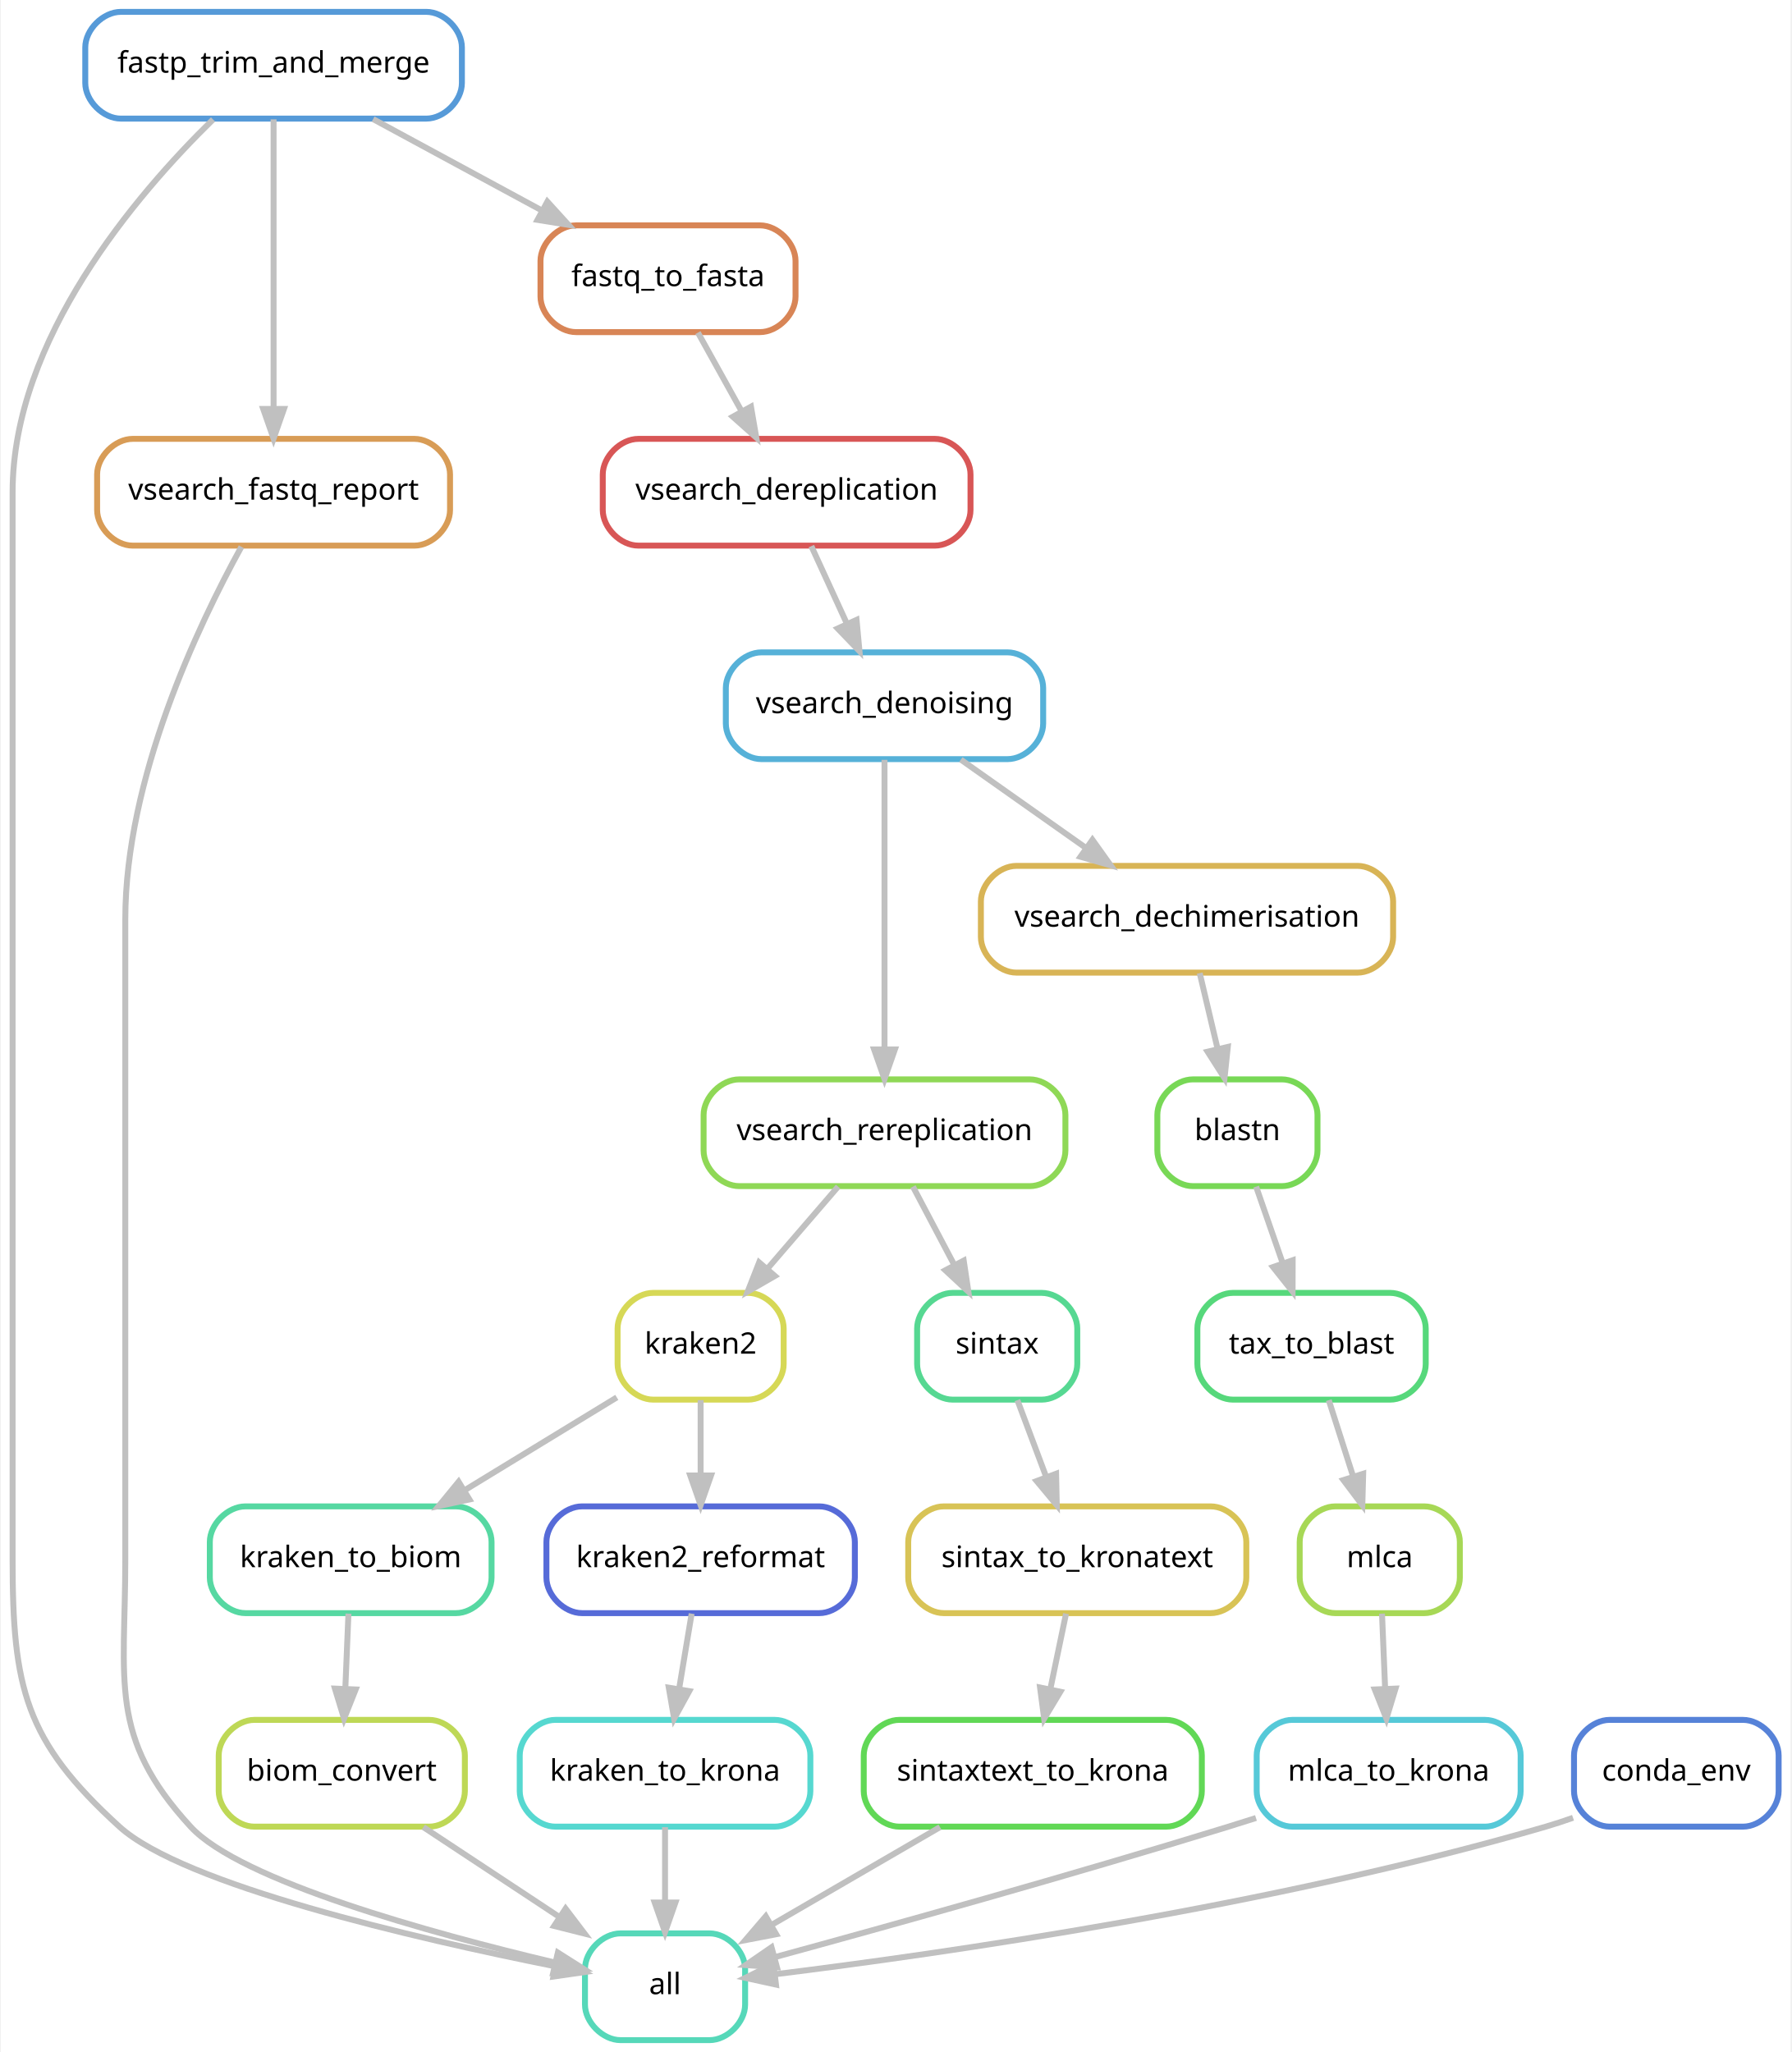
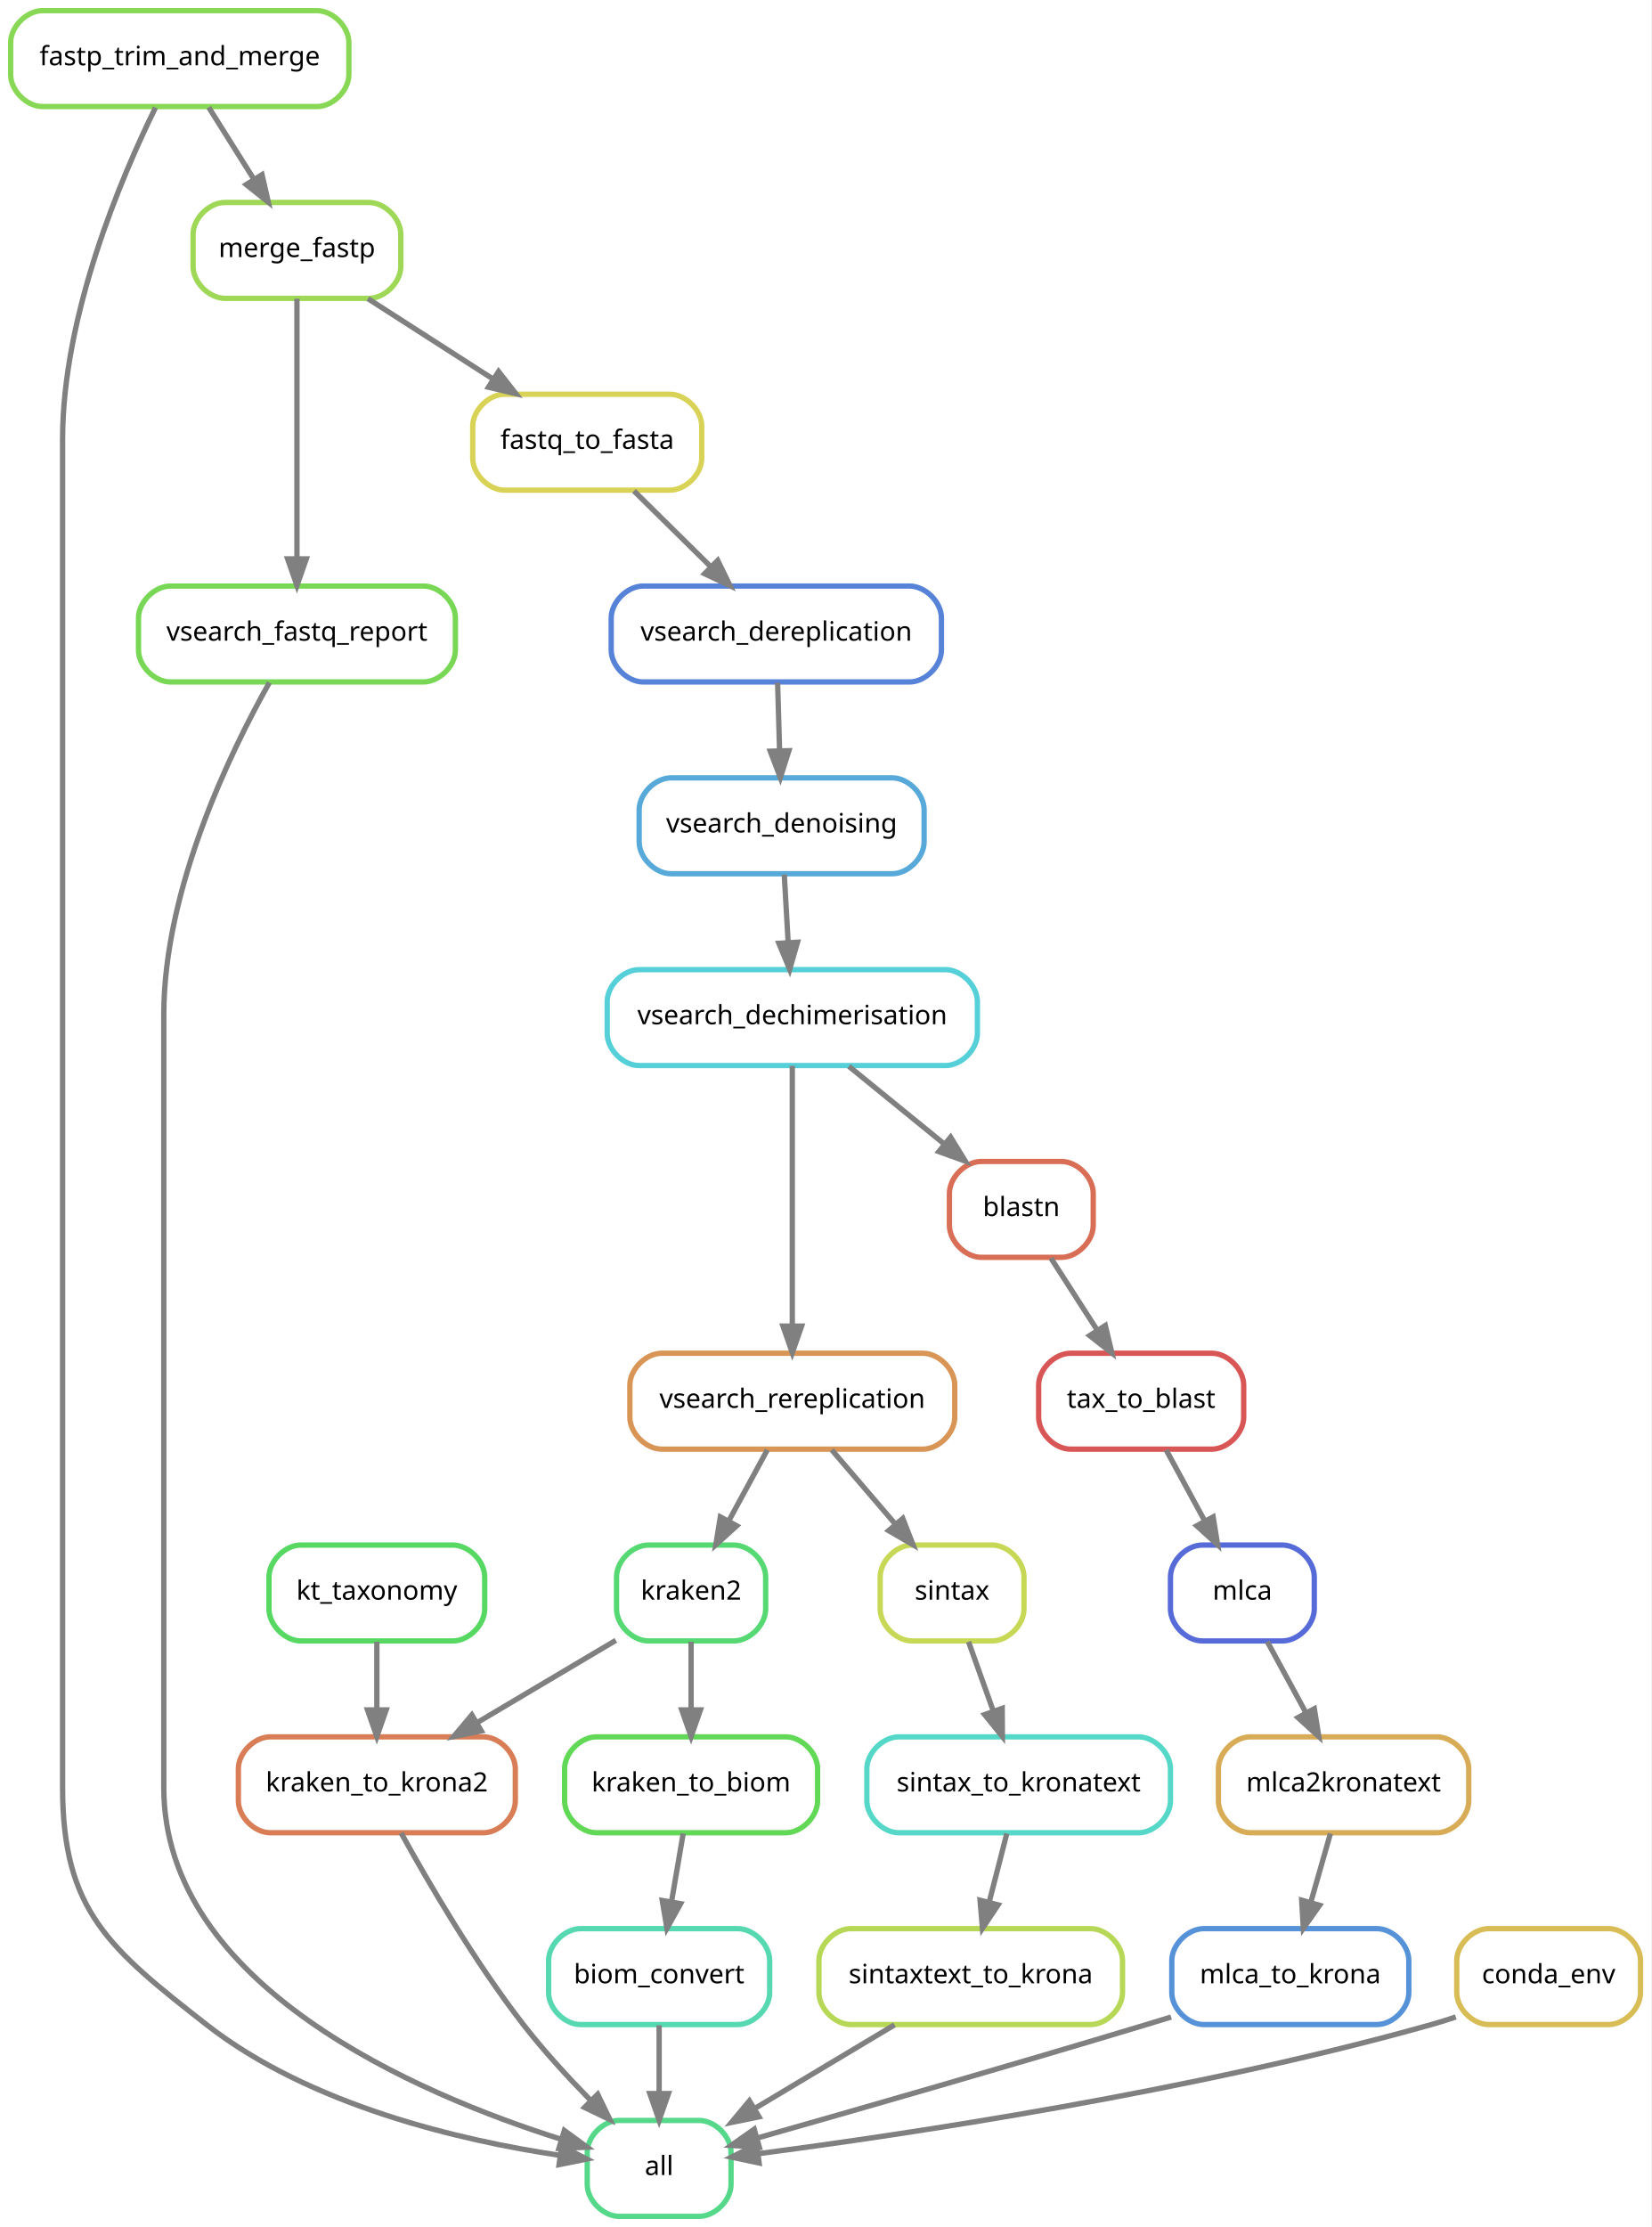
- <svg xmlns="http://www.w3.org/2000/svg" width="604pt" height="692pt" viewBox="0.00 0.00 603.50 692.00">
-   <g id="graph0" class="graph" transform="scale(1 1) rotate(0) translate(4 688)">
-     <polygon fill="#ffffff" stroke="transparent" points="-4,4 -4,-688 599.5,-688 599.5,4 -4,4" />
+ <svg xmlns="http://www.w3.org/2000/svg" width="620pt" height="836pt" viewBox="0.00 0.00 620.00 836.00">
+   <g id="graph0" class="graph" transform="scale(1 1) rotate(0) translate(4 832)">
+     <polygon fill="white" stroke="transparent" points="-4,4 -4,-832 616,-832 616,4 -4,4" />
    <g id="node1" class="node">
-       <path fill="none" stroke="#56d8b9" stroke-width="2" d="M235,-36C235,-36 205,-36 205,-36 199,-36 193,-30 193,-24 193,-24 193,-12 193,-12 193,-6 199,0 205,0 205,0 235,0 235,0 241,0 247,-6 247,-12 247,-12 247,-24 247,-24 247,-30 241,-36 235,-36" />
-       <text text-anchor="middle" x="220" y="-15.5" font-family="sans" font-size="10.00" fill="#000000">all</text>
+       <path fill="none" stroke="#56d88a" stroke-width="2" d="M258.5,-36C258.5,-36 228.5,-36 228.5,-36 222.5,-36 216.5,-30 216.5,-24 216.5,-24 216.5,-12 216.5,-12 216.5,-6 222.5,0 228.5,0 228.5,0 258.5,0 258.5,0 264.5,0 270.5,-6 270.5,-12 270.5,-12 270.5,-24 270.5,-24 270.5,-30 264.5,-36 258.5,-36" />
+       <text text-anchor="middle" x="243.5" y="-15.5" font-family="sans" font-size="10.00">all</text>
    </g>
    <g id="node2" class="node">
-       <path fill="none" stroke="#569ad8" stroke-width="2" d="M139.5,-684C139.5,-684 36.5,-684 36.5,-684 30.5,-684 24.5,-678 24.5,-672 24.5,-672 24.5,-660 24.5,-660 24.5,-654 30.5,-648 36.5,-648 36.5,-648 139.5,-648 139.5,-648 145.5,-648 151.5,-654 151.5,-660 151.5,-660 151.5,-672 151.5,-672 151.5,-678 145.5,-684 139.5,-684" />
-       <text text-anchor="middle" x="88" y="-663.5" font-family="sans" font-size="10.00" fill="#000000">fastp_trim_and_merge</text>
+       <path fill="none" stroke="#88d856" stroke-width="2" d="M115,-828C115,-828 12,-828 12,-828 6,-828 0,-822 0,-816 0,-816 0,-804 0,-804 0,-798 6,-792 12,-792 12,-792 115,-792 115,-792 121,-792 127,-798 127,-804 127,-804 127,-816 127,-816 127,-822 121,-828 115,-828" />
+       <text text-anchor="middle" x="63.5" y="-807.5" font-family="sans" font-size="10.00">fastp_trim_and_merge</text>
+     </g>
+     <g id="edge1" class="edge">
+       <path fill="none" stroke="grey" stroke-width="2" d="M54.38,-791.61C41.5,-765.36 19.5,-713.71 19.5,-667 19.5,-667 19.5,-667 19.5,-161 19.5,-114.73 37.06,-100.51 73.5,-72 112.39,-41.57 168.94,-28.48 205.96,-22.94" />
+       <polygon fill="grey" stroke="grey" stroke-width="2" points="206.89,-26.34 216.32,-21.51 205.93,-19.41 206.89,-26.34" />
+     </g>
+     <g id="node9" class="node">
+       <path fill="none" stroke="#9fd856" stroke-width="2" d="M134.5,-756C134.5,-756 80.5,-756 80.5,-756 74.5,-756 68.5,-750 68.5,-744 68.5,-744 68.5,-732 68.5,-732 68.5,-726 74.5,-720 80.5,-720 80.5,-720 134.5,-720 134.5,-720 140.5,-720 146.5,-726 146.5,-732 146.5,-732 146.5,-744 146.5,-744 146.5,-750 140.5,-756 134.5,-756" />
+       <text text-anchor="middle" x="107.5" y="-735.5" font-family="sans" font-size="10.00">merge_fastp</text>
+     </g>
+     <g id="edge14" class="edge">
+       <path fill="none" stroke="grey" stroke-width="2" d="M74.38,-791.7C79.49,-783.56 85.7,-773.69 91.34,-764.7" />
+       <polygon fill="grey" stroke="grey" stroke-width="2" points="94.39,-766.43 96.75,-756.1 88.46,-762.71 94.39,-766.43" />
+     </g>
+     <g id="node3" class="node">
+       <path fill="none" stroke="#78d856" stroke-width="2" d="M155,-612C155,-612 60,-612 60,-612 54,-612 48,-606 48,-600 48,-600 48,-588 48,-588 48,-582 54,-576 60,-576 60,-576 155,-576 155,-576 161,-576 167,-582 167,-588 167,-588 167,-600 167,-600 167,-606 161,-612 155,-612" />
+       <text text-anchor="middle" x="107.5" y="-591.5" font-family="sans" font-size="10.00">vsearch_fastq_report</text>
+     </g>
+     <g id="edge3" class="edge">
+       <path fill="none" stroke="grey" stroke-width="2" d="M97.14,-575.76C82.49,-549.7 57.5,-498.31 57.5,-451 57.5,-451 57.5,-451 57.5,-161 57.5,-86.61 152.65,-45.99 206.84,-28.89" />
+       <polygon fill="grey" stroke="grey" stroke-width="2" points="207.91,-32.23 216.45,-25.97 205.87,-25.53 207.91,-32.23" />
+     </g>
+     <g id="node4" class="node">
+       <path fill="none" stroke="#d8bc56" stroke-width="2" d="M600,-108C600,-108 555,-108 555,-108 549,-108 543,-102 543,-96 543,-96 543,-84 543,-84 543,-78 549,-72 555,-72 555,-72 600,-72 600,-72 606,-72 612,-78 612,-84 612,-84 612,-96 612,-96 612,-102 606,-108 600,-108" />
+       <text text-anchor="middle" x="577.5" y="-87.5" font-family="sans" font-size="10.00">conda_env</text>
+     </g>
+     <g id="edge6" class="edge">
+       <path fill="none" stroke="grey" stroke-width="2" d="M542.64,-74.85C539.57,-73.81 536.5,-72.84 533.5,-72 444.41,-46.89 336.47,-30.81 280.77,-23.53" />
+       <polygon fill="grey" stroke="grey" stroke-width="2" points="281.04,-20.03 270.67,-22.23 280.15,-26.98 281.04,-20.03" />
+     </g>
+     <g id="node5" class="node">
+       <path fill="none" stroke="#56d8b1" stroke-width="2" d="M273,-108C273,-108 214,-108 214,-108 208,-108 202,-102 202,-96 202,-96 202,-84 202,-84 202,-78 208,-72 214,-72 214,-72 273,-72 273,-72 279,-72 285,-78 285,-84 285,-84 285,-96 285,-96 285,-102 279,-108 273,-108" />
+       <text text-anchor="middle" x="243.5" y="-87.5" font-family="sans" font-size="10.00">biom_convert</text>
    </g>
    <g id="edge4" class="edge">
-       <path fill="none" stroke="#c0c0c0" stroke-width="2" d="M67.59,-647.709C41.594,-622.291 0,-573.566 0,-522 0,-522 0,-522 0,-162 0,-118.919 4.124,-100.982 36,-72 57.572,-52.387 135.755,-34.334 182.988,-24.888" />
-       <polygon fill="#c0c0c0" stroke="#c0c0c0" stroke-width="2" points="183.713,-28.312 192.851,-22.95 182.364,-21.444 183.713,-28.312" />
-     </g>
-     <g id="node3" class="node">
-       <path fill="none" stroke="#d89c56" stroke-width="2" d="M135.5,-540C135.5,-540 40.5,-540 40.5,-540 34.5,-540 28.5,-534 28.5,-528 28.5,-528 28.5,-516 28.5,-516 28.5,-510 34.5,-504 40.5,-504 40.5,-504 135.5,-504 135.5,-504 141.5,-504 147.5,-510 147.5,-516 147.5,-516 147.5,-528 147.5,-528 147.5,-534 141.5,-540 135.5,-540" />
-       <text text-anchor="middle" x="88" y="-519.5" font-family="sans" font-size="10.00" fill="#000000">vsearch_fastq_report</text>
+       <path fill="none" stroke="grey" stroke-width="2" d="M243.5,-71.7C243.5,-63.98 243.5,-54.71 243.5,-46.11" />
+       <polygon fill="grey" stroke="grey" stroke-width="2" points="247,-46.1 243.5,-36.1 240,-46.1 247,-46.1" />
+     </g>
+     <g id="node6" class="node">
+       <path fill="none" stroke="#d87d56" stroke-width="2" d="M177.5,-180C177.5,-180 97.5,-180 97.5,-180 91.5,-180 85.5,-174 85.5,-168 85.5,-168 85.5,-156 85.5,-156 85.5,-150 91.5,-144 97.5,-144 97.5,-144 177.5,-144 177.5,-144 183.5,-144 189.5,-150 189.5,-156 189.5,-156 189.5,-168 189.5,-168 189.5,-174 183.5,-180 177.5,-180" />
+       <text text-anchor="middle" x="137.5" y="-159.5" font-family="sans" font-size="10.00">kraken_to_krona2</text>
+     </g>
+     <g id="edge5" class="edge">
+       <path fill="none" stroke="grey" stroke-width="2" d="M146.63,-143.9C156.8,-125.44 174.24,-95.54 192.5,-72 200.13,-62.17 209.34,-52.14 217.82,-43.49" />
+       <polygon fill="grey" stroke="grey" stroke-width="2" points="220.43,-45.83 225.03,-36.29 215.49,-40.88 220.43,-45.83" />
+     </g>
+     <g id="node7" class="node">
+       <path fill="none" stroke="#5692d8" stroke-width="2" d="M513,-108C513,-108 448,-108 448,-108 442,-108 436,-102 436,-96 436,-96 436,-84 436,-84 436,-78 442,-72 448,-72 448,-72 513,-72 513,-72 519,-72 525,-78 525,-84 525,-84 525,-96 525,-96 525,-102 519,-108 513,-108" />
+       <text text-anchor="middle" x="480.5" y="-87.5" font-family="sans" font-size="10.00">mlca_to_krona</text>
+     </g>
+     <g id="edge2" class="edge">
+       <path fill="none" stroke="grey" stroke-width="2" d="M435.74,-74.82C432.61,-73.86 429.51,-72.91 426.5,-72 376,-56.74 317.39,-39.92 280.37,-29.41" />
+       <polygon fill="grey" stroke="grey" stroke-width="2" points="281.11,-25.98 270.53,-26.62 279.2,-32.71 281.11,-25.98" />
+     </g>
+     <g id="node8" class="node">
+       <path fill="none" stroke="#b6d856" stroke-width="2" d="M405.5,-108C405.5,-108 315.5,-108 315.5,-108 309.5,-108 303.5,-102 303.5,-96 303.5,-96 303.5,-84 303.5,-84 303.5,-78 309.5,-72 315.5,-72 315.5,-72 405.5,-72 405.5,-72 411.5,-72 417.5,-78 417.5,-84 417.5,-84 417.5,-96 417.5,-96 417.5,-102 411.5,-108 405.5,-108" />
+       <text text-anchor="middle" x="360.5" y="-87.5" font-family="sans" font-size="10.00">sintaxtext_to_krona</text>
+     </g>
+     <g id="edge7" class="edge">
+       <path fill="none" stroke="grey" stroke-width="2" d="M331.88,-71.88C316.12,-62.45 296.42,-50.66 279.61,-40.61" />
+       <polygon fill="grey" stroke="grey" stroke-width="2" points="281,-37.36 270.62,-35.23 277.4,-43.36 281,-37.36" />
    </g>
    <g id="edge8" class="edge">
-       <path fill="none" stroke="#c0c0c0" stroke-width="2" d="M88,-647.762C88,-623.201 88,-579.247 88,-550.354" />
-       <polygon fill="#c0c0c0" stroke="#c0c0c0" stroke-width="2" points="91.5,-550.09 88,-540.09 84.5,-550.09 91.5,-550.09" />
+       <path fill="none" stroke="grey" stroke-width="2" d="M107.5,-719.87C107.5,-695.67 107.5,-651.21 107.5,-622.39" />
+       <polygon fill="grey" stroke="grey" stroke-width="2" points="111,-622.19 107.5,-612.19 104,-622.19 111,-622.19" />
+     </g>
+     <g id="node23" class="node">
+       <path fill="none" stroke="#d8d356" stroke-width="2" d="M247.5,-684C247.5,-684 185.5,-684 185.5,-684 179.5,-684 173.5,-678 173.5,-672 173.5,-672 173.5,-660 173.5,-660 173.5,-654 179.5,-648 185.5,-648 185.5,-648 247.5,-648 247.5,-648 253.5,-648 259.5,-654 259.5,-660 259.5,-660 259.5,-672 259.5,-672 259.5,-678 253.5,-684 247.5,-684" />
+       <text text-anchor="middle" x="216.5" y="-663.5" font-family="sans" font-size="10.00">fastq_to_fasta</text>
+     </g>
+     <g id="edge27" class="edge">
+       <path fill="none" stroke="grey" stroke-width="2" d="M134.16,-719.88C148.28,-710.81 165.81,-699.55 181.06,-689.76" />
+       <polygon fill="grey" stroke="grey" stroke-width="2" points="183.21,-692.54 189.73,-684.19 179.43,-686.65 183.21,-692.54" />
+     </g>
+     <g id="node10" class="node">
+       <path fill="none" stroke="#61d856" stroke-width="2" d="M291,-180C291,-180 220,-180 220,-180 214,-180 208,-174 208,-168 208,-168 208,-156 208,-156 208,-150 214,-144 220,-144 220,-144 291,-144 291,-144 297,-144 303,-150 303,-156 303,-156 303,-168 303,-168 303,-174 297,-180 291,-180" />
+       <text text-anchor="middle" x="255.5" y="-159.5" font-family="sans" font-size="10.00">kraken_to_biom</text>
+     </g>
+     <g id="edge9" class="edge">
+       <path fill="none" stroke="grey" stroke-width="2" d="M252.53,-143.7C251.21,-135.98 249.62,-126.71 248.15,-118.11" />
+       <polygon fill="grey" stroke="grey" stroke-width="2" points="251.57,-117.37 246.43,-108.1 244.67,-118.55 251.57,-117.37" />
+     </g>
+     <g id="node11" class="node">
+       <path fill="none" stroke="#56d873" stroke-width="2" d="M271.5,-252C271.5,-252 239.5,-252 239.5,-252 233.5,-252 227.5,-246 227.5,-240 227.5,-240 227.5,-228 227.5,-228 227.5,-222 233.5,-216 239.5,-216 239.5,-216 271.5,-216 271.5,-216 277.5,-216 283.5,-222 283.5,-228 283.5,-228 283.5,-240 283.5,-240 283.5,-246 277.5,-252 271.5,-252" />
+       <text text-anchor="middle" x="255.5" y="-231.5" font-family="sans" font-size="10.00">kraken2</text>
+     </g>
+     <g id="edge10" class="edge">
+       <path fill="none" stroke="grey" stroke-width="2" d="M227.24,-216.23C211.7,-207.02 192.23,-195.47 175.39,-185.48" />
+       <polygon fill="grey" stroke="grey" stroke-width="2" points="176.74,-182.21 166.35,-180.12 173.17,-188.23 176.74,-182.21" />
+     </g>
+     <g id="edge15" class="edge">
+       <path fill="none" stroke="grey" stroke-width="2" d="M255.5,-215.7C255.5,-207.98 255.5,-198.71 255.5,-190.11" />
+       <polygon fill="grey" stroke="grey" stroke-width="2" points="259,-190.1 255.5,-180.1 252,-190.1 259,-190.1" />
+     </g>
+     <g id="node12" class="node">
+       <path fill="none" stroke="#56d863" stroke-width="2" d="M166,-252C166,-252 109,-252 109,-252 103,-252 97,-246 97,-240 97,-240 97,-228 97,-228 97,-222 103,-216 109,-216 109,-216 166,-216 166,-216 172,-216 178,-222 178,-228 178,-228 178,-240 178,-240 178,-246 172,-252 166,-252" />
+       <text text-anchor="middle" x="137.5" y="-231.5" font-family="sans" font-size="10.00">kt_taxonomy</text>
+     </g>
+     <g id="edge11" class="edge">
+       <path fill="none" stroke="grey" stroke-width="2" d="M137.5,-215.7C137.5,-207.98 137.5,-198.71 137.5,-190.11" />
+       <polygon fill="grey" stroke="grey" stroke-width="2" points="141,-190.1 137.5,-180.1 134,-190.1 141,-190.1" />
+     </g>
+     <g id="node13" class="node">
+       <path fill="none" stroke="#d8ac56" stroke-width="2" d="M535.5,-180C535.5,-180 465.5,-180 465.5,-180 459.5,-180 453.5,-174 453.5,-168 453.5,-168 453.5,-156 453.5,-156 453.5,-150 459.5,-144 465.5,-144 465.5,-144 535.5,-144 535.5,-144 541.5,-144 547.5,-150 547.5,-156 547.5,-156 547.5,-168 547.5,-168 547.5,-174 541.5,-180 535.5,-180" />
+       <text text-anchor="middle" x="500.5" y="-159.5" font-family="sans" font-size="10.00">mlca2kronatext</text>
+     </g>
+     <g id="edge12" class="edge">
+       <path fill="none" stroke="grey" stroke-width="2" d="M495.56,-143.7C493.33,-135.9 490.65,-126.51 488.17,-117.83" />
+       <polygon fill="grey" stroke="grey" stroke-width="2" points="491.5,-116.76 485.39,-108.1 484.77,-118.68 491.5,-116.76" />
+     </g>
+     <g id="node14" class="node">
+       <path fill="none" stroke="#56d8c9" stroke-width="2" d="M423.5,-180C423.5,-180 333.5,-180 333.5,-180 327.5,-180 321.5,-174 321.5,-168 321.5,-168 321.5,-156 321.5,-156 321.5,-150 327.5,-144 333.5,-144 333.5,-144 423.5,-144 423.5,-144 429.5,-144 435.5,-150 435.5,-156 435.5,-156 435.5,-168 435.5,-168 435.5,-174 429.5,-180 423.5,-180" />
+       <text text-anchor="middle" x="378.5" y="-159.5" font-family="sans" font-size="10.00">sintax_to_kronatext</text>
+     </g>
+     <g id="edge13" class="edge">
+       <path fill="none" stroke="grey" stroke-width="2" d="M374.05,-143.7C372.05,-135.9 369.63,-126.51 367.4,-117.83" />
+       <polygon fill="grey" stroke="grey" stroke-width="2" points="370.78,-116.92 364.9,-108.1 364,-118.66 370.78,-116.92" />
+     </g>
+     <g id="node15" class="node">
+       <path fill="none" stroke="#d89556" stroke-width="2" d="M342.5,-324C342.5,-324 244.5,-324 244.5,-324 238.5,-324 232.5,-318 232.5,-312 232.5,-312 232.5,-300 232.5,-300 232.5,-294 238.5,-288 244.5,-288 244.5,-288 342.5,-288 342.5,-288 348.5,-288 354.5,-294 354.5,-300 354.5,-300 354.5,-312 354.5,-312 354.5,-318 348.5,-324 342.5,-324" />
+       <text text-anchor="middle" x="293.5" y="-303.5" font-family="sans" font-size="10.00">vsearch_rereplication</text>
+     </g>
+     <g id="edge16" class="edge">
+       <path fill="none" stroke="grey" stroke-width="2" d="M284.11,-287.7C279.74,-279.64 274.44,-269.89 269.6,-260.98" />
+       <polygon fill="grey" stroke="grey" stroke-width="2" points="272.63,-259.22 264.79,-252.1 266.48,-262.56 272.63,-259.22" />
+     </g>
+     <g id="node17" class="node">
+       <path fill="none" stroke="#c6d856" stroke-width="2" d="M368.5,-252C368.5,-252 338.5,-252 338.5,-252 332.5,-252 326.5,-246 326.5,-240 326.5,-240 326.5,-228 326.5,-228 326.5,-222 332.5,-216 338.5,-216 338.5,-216 368.5,-216 368.5,-216 374.5,-216 380.5,-222 380.5,-228 380.5,-228 380.5,-240 380.5,-240 380.5,-246 374.5,-252 368.5,-252" />
+       <text text-anchor="middle" x="353.5" y="-231.5" font-family="sans" font-size="10.00">sintax</text>
+     </g>
+     <g id="edge21" class="edge">
+       <path fill="none" stroke="grey" stroke-width="2" d="M308.33,-287.7C315.52,-279.3 324.3,-269.07 332.19,-259.86" />
+       <polygon fill="grey" stroke="grey" stroke-width="2" points="334.99,-261.97 338.84,-252.1 329.67,-257.42 334.99,-261.97" />
+     </g>
+     <g id="node16" class="node">
+       <path fill="none" stroke="#566bd8" stroke-width="2" d="M477.5,-252C477.5,-252 447.5,-252 447.5,-252 441.5,-252 435.5,-246 435.5,-240 435.5,-240 435.5,-228 435.5,-228 435.5,-222 441.5,-216 447.5,-216 447.5,-216 477.5,-216 477.5,-216 483.5,-216 489.5,-222 489.5,-228 489.5,-228 489.5,-240 489.5,-240 489.5,-246 483.5,-252 477.5,-252" />
+       <text text-anchor="middle" x="462.5" y="-231.5" font-family="sans" font-size="10.00">mlca</text>
+     </g>
+     <g id="edge17" class="edge">
+       <path fill="none" stroke="grey" stroke-width="2" d="M471.89,-215.7C476.26,-207.64 481.56,-197.89 486.4,-188.98" />
+       <polygon fill="grey" stroke="grey" stroke-width="2" points="489.52,-190.56 491.21,-180.1 483.37,-187.22 489.52,-190.56" />
+     </g>
+     <g id="edge18" class="edge">
+       <path fill="none" stroke="grey" stroke-width="2" d="M359.68,-215.7C362.5,-207.81 365.89,-198.3 369.02,-189.55" />
+       <polygon fill="grey" stroke="grey" stroke-width="2" points="372.32,-190.7 372.39,-180.1 365.73,-188.34 372.32,-190.7" />
+     </g>
+     <g id="node18" class="node">
+       <path fill="none" stroke="#56d0d8" stroke-width="2" d="M351,-468C351,-468 236,-468 236,-468 230,-468 224,-462 224,-456 224,-456 224,-444 224,-444 224,-438 230,-432 236,-432 236,-432 351,-432 351,-432 357,-432 363,-438 363,-444 363,-444 363,-456 363,-456 363,-462 357,-468 351,-468" />
+       <text text-anchor="middle" x="293.5" y="-447.5" font-family="sans" font-size="10.00">vsearch_dechimerisation</text>
+     </g>
+     <g id="edge19" class="edge">
+       <path fill="none" stroke="grey" stroke-width="2" d="M293.5,-431.87C293.5,-407.67 293.5,-363.21 293.5,-334.39" />
+       <polygon fill="grey" stroke="grey" stroke-width="2" points="297,-334.19 293.5,-324.19 290,-334.19 297,-334.19" />
    </g>
    <g id="node21" class="node">
-       <path fill="none" stroke="#d88556" stroke-width="2" d="M252,-612C252,-612 190,-612 190,-612 184,-612 178,-606 178,-600 178,-600 178,-588 178,-588 178,-582 184,-576 190,-576 190,-576 252,-576 252,-576 258,-576 264,-582 264,-588 264,-588 264,-600 264,-600 264,-606 258,-612 252,-612" />
-       <text text-anchor="middle" x="221" y="-591.5" font-family="sans" font-size="10.00" fill="#000000">fastq_to_fasta</text>
+       <path fill="none" stroke="#d86e56" stroke-width="2" d="M394.5,-396C394.5,-396 364.5,-396 364.5,-396 358.5,-396 352.5,-390 352.5,-384 352.5,-384 352.5,-372 352.5,-372 352.5,-366 358.5,-360 364.5,-360 364.5,-360 394.5,-360 394.5,-360 400.5,-360 406.5,-366 406.5,-372 406.5,-372 406.5,-384 406.5,-384 406.5,-390 400.5,-396 394.5,-396" />
+       <text text-anchor="middle" x="379.5" y="-375.5" font-family="sans" font-size="10.00">blastn</text>
    </g>
    <g id="edge25" class="edge">
-       <path fill="none" stroke="#c0c0c0" stroke-width="2" d="M121.561,-647.831C138.888,-638.452 160.206,-626.911 178.654,-616.924" />
-       <polygon fill="#c0c0c0" stroke="#c0c0c0" stroke-width="2" points="180.321,-620.001 187.449,-612.163 176.989,-613.846 180.321,-620.001" />
-     </g>
-     <g id="edge5" class="edge">
-       <path fill="none" stroke="#c0c0c0" stroke-width="2" d="M77.151,-503.611C62.445,-476.899 38,-425.371 38,-378 38,-378 38,-378 38,-162 38,-120.822 32.158,-102.338 60,-72 76.756,-53.742 141.16,-36.048 182.971,-26.136" />
-       <polygon fill="#c0c0c0" stroke="#c0c0c0" stroke-width="2" points="183.867,-29.522 192.814,-23.847 182.281,-22.704 183.867,-29.522" />
-     </g>
-     <g id="node4" class="node">
-       <path fill="none" stroke="#5682d8" stroke-width="2" d="M583.5,-108C583.5,-108 538.5,-108 538.5,-108 532.5,-108 526.5,-102 526.5,-96 526.5,-96 526.5,-84 526.5,-84 526.5,-78 532.5,-72 538.5,-72 538.5,-72 583.5,-72 583.5,-72 589.5,-72 595.5,-78 595.5,-84 595.5,-84 595.5,-96 595.5,-96 595.5,-102 589.5,-108 583.5,-108" />
-       <text text-anchor="middle" x="561" y="-87.5" font-family="sans" font-size="10.00" fill="#000000">conda_env</text>
-     </g>
-     <g id="edge6" class="edge">
-       <path fill="none" stroke="#c0c0c0" stroke-width="2" d="M526.17,-74.984C523.097,-73.894 520.011,-72.879 517,-72 425.359,-45.242 313.755,-29.223 257,-22.208" />
-       <polygon fill="#c0c0c0" stroke="#c0c0c0" stroke-width="2" points="257.406,-18.731 247.057,-21.002 256.563,-25.68 257.406,-18.731" />
-     </g>
-     <g id="node5" class="node">
-       <path fill="none" stroke="#bed856" stroke-width="2" d="M140.5,-108C140.5,-108 81.5,-108 81.5,-108 75.5,-108 69.5,-102 69.5,-96 69.5,-96 69.5,-84 69.5,-84 69.5,-78 75.5,-72 81.5,-72 81.5,-72 140.5,-72 140.5,-72 146.5,-72 152.5,-78 152.5,-84 152.5,-84 152.5,-96 152.5,-96 152.5,-102 146.5,-108 140.5,-108" />
-       <text text-anchor="middle" x="111" y="-87.5" font-family="sans" font-size="10.00" fill="#000000">biom_convert</text>
-     </g>
-     <g id="edge3" class="edge">
-       <path fill="none" stroke="#c0c0c0" stroke-width="2" d="M138.505,-71.831C152.423,-62.638 169.484,-51.368 184.392,-41.521" />
-       <polygon fill="#c0c0c0" stroke="#c0c0c0" stroke-width="2" points="186.466,-44.346 192.881,-35.913 182.608,-38.505 186.466,-44.346" />
-     </g>
-     <g id="node6" class="node">
-       <path fill="none" stroke="#56d8d0" stroke-width="2" d="M257,-108C257,-108 183,-108 183,-108 177,-108 171,-102 171,-96 171,-96 171,-84 171,-84 171,-78 177,-72 183,-72 183,-72 257,-72 257,-72 263,-72 269,-78 269,-84 269,-84 269,-96 269,-96 269,-102 263,-108 257,-108" />
-       <text text-anchor="middle" x="220" y="-87.5" font-family="sans" font-size="10.00" fill="#000000">kraken_to_krona</text>
-     </g>
-     <g id="edge1" class="edge">
-       <path fill="none" stroke="#c0c0c0" stroke-width="2" d="M220,-71.831C220,-64.131 220,-54.974 220,-46.417" />
-       <polygon fill="#c0c0c0" stroke="#c0c0c0" stroke-width="2" points="223.5,-46.413 220,-36.413 216.5,-46.413 223.5,-46.413" />
-     </g>
-     <g id="node7" class="node">
-       <path fill="none" stroke="#56c9d8" stroke-width="2" d="M496.5,-108C496.5,-108 431.5,-108 431.5,-108 425.5,-108 419.5,-102 419.5,-96 419.5,-96 419.5,-84 419.5,-84 419.5,-78 425.5,-72 431.5,-72 431.5,-72 496.5,-72 496.5,-72 502.5,-72 508.5,-78 508.5,-84 508.5,-84 508.5,-96 508.5,-96 508.5,-102 502.5,-108 496.5,-108" />
-       <text text-anchor="middle" x="464" y="-87.5" font-family="sans" font-size="10.00" fill="#000000">mlca_to_krona</text>
-     </g>
-     <g id="edge2" class="edge">
-       <path fill="none" stroke="#c0c0c0" stroke-width="2" d="M419.261,-74.915C416.132,-73.913 413.022,-72.933 410,-72 357.06,-55.663 295.266,-38.439 256.879,-27.954" />
-       <polygon fill="#c0c0c0" stroke="#c0c0c0" stroke-width="2" points="257.74,-24.561 247.172,-25.31 255.9,-31.315 257.74,-24.561" />
-     </g>
-     <g id="node8" class="node">
-       <path fill="none" stroke="#61d856" stroke-width="2" d="M389,-108C389,-108 299,-108 299,-108 293,-108 287,-102 287,-96 287,-96 287,-84 287,-84 287,-78 293,-72 299,-72 299,-72 389,-72 389,-72 395,-72 401,-78 401,-84 401,-84 401,-96 401,-96 401,-102 395,-108 389,-108" />
-       <text text-anchor="middle" x="344" y="-87.5" font-family="sans" font-size="10.00" fill="#000000">sintaxtext_to_krona</text>
-     </g>
-     <g id="edge7" class="edge">
-       <path fill="none" stroke="#c0c0c0" stroke-width="2" d="M312.71,-71.831C295.48,-61.827 274.018,-49.365 256.084,-38.952" />
-       <polygon fill="#c0c0c0" stroke="#c0c0c0" stroke-width="2" points="257.474,-35.712 247.069,-33.717 253.959,-41.766 257.474,-35.712" />
-     </g>
-     <g id="node9" class="node">
-       <path fill="none" stroke="#56d8a2" stroke-width="2" d="M149.5,-180C149.5,-180 78.5,-180 78.5,-180 72.5,-180 66.5,-174 66.5,-168 66.5,-168 66.5,-156 66.5,-156 66.5,-150 72.5,-144 78.5,-144 78.5,-144 149.5,-144 149.5,-144 155.5,-144 161.5,-150 161.5,-156 161.5,-156 161.5,-168 161.5,-168 161.5,-174 155.5,-180 149.5,-180" />
-       <text text-anchor="middle" x="114" y="-159.5" font-family="sans" font-size="10.00" fill="#000000">kraken_to_biom</text>
-     </g>
-     <g id="edge9" class="edge">
-       <path fill="none" stroke="#c0c0c0" stroke-width="2" d="M113.243,-143.831C112.922,-136.131 112.541,-126.974 112.184,-118.417" />
-       <polygon fill="#c0c0c0" stroke="#c0c0c0" stroke-width="2" points="115.681,-118.259 111.767,-108.413 108.687,-118.55 115.681,-118.259" />
-     </g>
-     <g id="node10" class="node">
-       <path fill="none" stroke="#566bd8" stroke-width="2" d="M272,-180C272,-180 192,-180 192,-180 186,-180 180,-174 180,-168 180,-168 180,-156 180,-156 180,-150 186,-144 192,-144 192,-144 272,-144 272,-144 278,-144 284,-150 284,-156 284,-156 284,-168 284,-168 284,-174 278,-180 272,-180" />
-       <text text-anchor="middle" x="232" y="-159.5" font-family="sans" font-size="10.00" fill="#000000">kraken2_reformat</text>
-     </g>
-     <g id="edge10" class="edge">
-       <path fill="none" stroke="#c0c0c0" stroke-width="2" d="M228.972,-143.831C227.689,-136.131 226.162,-126.974 224.736,-118.417" />
-       <polygon fill="#c0c0c0" stroke="#c0c0c0" stroke-width="2" points="228.165,-117.702 223.069,-108.413 221.261,-118.853 228.165,-117.702" />
-     </g>
-     <g id="node11" class="node">
-       <path fill="none" stroke="#a7d856" stroke-width="2" d="M476,-180C476,-180 446,-180 446,-180 440,-180 434,-174 434,-168 434,-168 434,-156 434,-156 434,-150 440,-144 446,-144 446,-144 476,-144 476,-144 482,-144 488,-150 488,-156 488,-156 488,-168 488,-168 488,-174 482,-180 476,-180" />
-       <text text-anchor="middle" x="461" y="-159.5" font-family="sans" font-size="10.00" fill="#000000">mlca</text>
-     </g>
-     <g id="edge11" class="edge">
-       <path fill="none" stroke="#c0c0c0" stroke-width="2" d="M461.757,-143.831C462.078,-136.131 462.459,-126.974 462.816,-118.417" />
-       <polygon fill="#c0c0c0" stroke="#c0c0c0" stroke-width="2" points="466.313,-118.55 463.233,-108.413 459.319,-118.259 466.313,-118.55" />
-     </g>
-     <g id="node12" class="node">
-       <path fill="none" stroke="#d8c356" stroke-width="2" d="M404,-180C404,-180 314,-180 314,-180 308,-180 302,-174 302,-168 302,-168 302,-156 302,-156 302,-150 308,-144 314,-144 314,-144 404,-144 404,-144 410,-144 416,-150 416,-156 416,-156 416,-168 416,-168 416,-174 410,-180 404,-180" />
-       <text text-anchor="middle" x="359" y="-159.5" font-family="sans" font-size="10.00" fill="#000000">sintax_to_kronatext</text>
-     </g>
-     <g id="edge12" class="edge">
-       <path fill="none" stroke="#c0c0c0" stroke-width="2" d="M355.215,-143.831C353.611,-136.131 351.703,-126.974 349.92,-118.417" />
-       <polygon fill="#c0c0c0" stroke="#c0c0c0" stroke-width="2" points="353.302,-117.489 347.836,-108.413 346.449,-118.917 353.302,-117.489" />
-     </g>
-     <g id="node13" class="node">
-       <path fill="none" stroke="#d6d856" stroke-width="2" d="M248,-252C248,-252 216,-252 216,-252 210,-252 204,-246 204,-240 204,-240 204,-228 204,-228 204,-222 210,-216 216,-216 216,-216 248,-216 248,-216 254,-216 260,-222 260,-228 260,-228 260,-240 260,-240 260,-246 254,-252 248,-252" />
-       <text text-anchor="middle" x="232" y="-231.5" font-family="sans" font-size="10.00" fill="#000000">kraken2</text>
-     </g>
-     <g id="edge13" class="edge">
-       <path fill="none" stroke="#c0c0c0" stroke-width="2" d="M203.736,-216.754C188.433,-207.417 169.304,-195.744 152.642,-185.578" />
-       <polygon fill="#c0c0c0" stroke="#c0c0c0" stroke-width="2" points="154.039,-182.331 143.68,-180.11 150.393,-188.306 154.039,-182.331" />
-     </g>
-     <g id="edge14" class="edge">
-       <path fill="none" stroke="#c0c0c0" stroke-width="2" d="M232,-215.831C232,-208.131 232,-198.974 232,-190.417" />
-       <polygon fill="#c0c0c0" stroke="#c0c0c0" stroke-width="2" points="235.5,-190.413 232,-180.413 228.5,-190.413 235.5,-190.413" />
-     </g>
-     <g id="node14" class="node">
-       <path fill="none" stroke="#56d87b" stroke-width="2" d="M464.5,-252C464.5,-252 411.5,-252 411.5,-252 405.5,-252 399.5,-246 399.5,-240 399.5,-240 399.5,-228 399.5,-228 399.5,-222 405.5,-216 411.5,-216 411.5,-216 464.5,-216 464.5,-216 470.5,-216 476.5,-222 476.5,-228 476.5,-228 476.5,-240 476.5,-240 476.5,-246 470.5,-252 464.5,-252" />
-       <text text-anchor="middle" x="438" y="-231.5" font-family="sans" font-size="10.00" fill="#000000">tax_to_blast</text>
-     </g>
-     <g id="edge15" class="edge">
-       <path fill="none" stroke="#c0c0c0" stroke-width="2" d="M443.804,-215.831C446.291,-208.046 449.253,-198.773 452.012,-190.135" />
-       <polygon fill="#c0c0c0" stroke="#c0c0c0" stroke-width="2" points="455.409,-191.004 455.118,-180.413 448.741,-188.874 455.409,-191.004" />
-     </g>
-     <g id="node15" class="node">
-       <path fill="none" stroke="#56d892" stroke-width="2" d="M347,-252C347,-252 317,-252 317,-252 311,-252 305,-246 305,-240 305,-240 305,-228 305,-228 305,-222 311,-216 317,-216 317,-216 347,-216 347,-216 353,-216 359,-222 359,-228 359,-228 359,-240 359,-240 359,-246 353,-252 347,-252" />
-       <text text-anchor="middle" x="332" y="-231.5" font-family="sans" font-size="10.00" fill="#000000">sintax</text>
-     </g>
-     <g id="edge16" class="edge">
-       <path fill="none" stroke="#c0c0c0" stroke-width="2" d="M338.813,-215.831C341.764,-207.962 345.286,-198.571 348.555,-189.853" />
-       <polygon fill="#c0c0c0" stroke="#c0c0c0" stroke-width="2" points="351.861,-191.006 352.095,-180.413 345.307,-188.548 351.861,-191.006" />
-     </g>
-     <g id="node16" class="node">
-       <path fill="none" stroke="#8fd856" stroke-width="2" d="M343,-324C343,-324 245,-324 245,-324 239,-324 233,-318 233,-312 233,-312 233,-300 233,-300 233,-294 239,-288 245,-288 245,-288 343,-288 343,-288 349,-288 355,-294 355,-300 355,-300 355,-312 355,-312 355,-318 349,-324 343,-324" />
-       <text text-anchor="middle" x="294" y="-303.5" font-family="sans" font-size="10.00" fill="#000000">vsearch_rereplication</text>
-     </g>
-     <g id="edge17" class="edge">
-       <path fill="none" stroke="#c0c0c0" stroke-width="2" d="M278.355,-287.831C271.141,-279.454 262.443,-269.353 254.54,-260.175" />
-       <polygon fill="#c0c0c0" stroke="#c0c0c0" stroke-width="2" points="257.033,-257.707 247.856,-252.413 251.729,-262.275 257.033,-257.707" />
-     </g>
-     <g id="edge19" class="edge">
-       <path fill="none" stroke="#c0c0c0" stroke-width="2" d="M303.589,-287.831C307.832,-279.793 312.912,-270.167 317.596,-261.292" />
-       <polygon fill="#c0c0c0" stroke="#c0c0c0" stroke-width="2" points="320.71,-262.891 322.282,-252.413 314.519,-259.623 320.71,-262.891" />
-     </g>
-     <g id="node17" class="node">
-       <path fill="none" stroke="#78d856" stroke-width="2" d="M428,-324C428,-324 398,-324 398,-324 392,-324 386,-318 386,-312 386,-312 386,-300 386,-300 386,-294 392,-288 398,-288 398,-288 428,-288 428,-288 434,-288 440,-294 440,-300 440,-300 440,-312 440,-312 440,-318 434,-324 428,-324" />
-       <text text-anchor="middle" x="413" y="-303.5" font-family="sans" font-size="10.00" fill="#000000">blastn</text>
-     </g>
-     <g id="edge18" class="edge">
-       <path fill="none" stroke="#c0c0c0" stroke-width="2" d="M419.309,-287.831C422.012,-280.046 425.232,-270.773 428.231,-262.135" />
-       <polygon fill="#c0c0c0" stroke="#c0c0c0" stroke-width="2" points="431.633,-263.008 431.606,-252.413 425.02,-260.712 431.633,-263.008" />
-     </g>
-     <g id="node18" class="node">
-       <path fill="none" stroke="#56b1d8" stroke-width="2" d="M335.5,-468C335.5,-468 252.5,-468 252.5,-468 246.5,-468 240.5,-462 240.5,-456 240.5,-456 240.5,-444 240.5,-444 240.5,-438 246.5,-432 252.5,-432 252.5,-432 335.5,-432 335.5,-432 341.5,-432 347.5,-438 347.5,-444 347.5,-444 347.5,-456 347.5,-456 347.5,-462 341.5,-468 335.5,-468" />
-       <text text-anchor="middle" x="294" y="-447.5" font-family="sans" font-size="10.00" fill="#000000">vsearch_denoising</text>
+       <path fill="none" stroke="grey" stroke-width="2" d="M314.76,-431.7C325.59,-422.88 338.92,-412.03 350.66,-402.47" />
+       <polygon fill="grey" stroke="grey" stroke-width="2" points="352.94,-405.13 358.49,-396.1 348.52,-399.7 352.94,-405.13" />
+     </g>
+     <g id="node19" class="node">
+       <path fill="none" stroke="#d85656" stroke-width="2" d="M451,-324C451,-324 398,-324 398,-324 392,-324 386,-318 386,-312 386,-312 386,-300 386,-300 386,-294 392,-288 398,-288 398,-288 451,-288 451,-288 457,-288 463,-294 463,-300 463,-300 463,-312 463,-312 463,-318 457,-324 451,-324" />
+       <text text-anchor="middle" x="424.5" y="-303.5" font-family="sans" font-size="10.00">tax_to_blast</text>
    </g>
    <g id="edge20" class="edge">
-       <path fill="none" stroke="#c0c0c0" stroke-width="2" d="M294,-431.762C294,-407.201 294,-363.247 294,-334.354" />
-       <polygon fill="#c0c0c0" stroke="#c0c0c0" stroke-width="2" points="297.5,-334.09 294,-324.09 290.5,-334.09 297.5,-334.09" />
-     </g>
-     <g id="node19" class="node">
-       <path fill="none" stroke="#d8b456" stroke-width="2" d="M453.5,-396C453.5,-396 338.5,-396 338.5,-396 332.5,-396 326.5,-390 326.5,-384 326.5,-384 326.5,-372 326.5,-372 326.5,-366 332.5,-360 338.5,-360 338.5,-360 453.5,-360 453.5,-360 459.5,-360 465.5,-366 465.5,-372 465.5,-372 465.5,-384 465.5,-384 465.5,-390 459.5,-396 453.5,-396" />
-       <text text-anchor="middle" x="396" y="-375.5" font-family="sans" font-size="10.00" fill="#000000">vsearch_dechimerisation</text>
+       <path fill="none" stroke="grey" stroke-width="2" d="M433.89,-287.7C438.26,-279.64 443.56,-269.89 448.4,-260.98" />
+       <polygon fill="grey" stroke="grey" stroke-width="2" points="451.52,-262.56 453.21,-252.1 445.37,-259.22 451.52,-262.56" />
+     </g>
+     <g id="node20" class="node">
+       <path fill="none" stroke="#56a9d8" stroke-width="2" d="M331,-540C331,-540 248,-540 248,-540 242,-540 236,-534 236,-528 236,-528 236,-516 236,-516 236,-510 242,-504 248,-504 248,-504 331,-504 331,-504 337,-504 343,-510 343,-516 343,-516 343,-528 343,-528 343,-534 337,-540 331,-540" />
+       <text text-anchor="middle" x="289.5" y="-519.5" font-family="sans" font-size="10.00">vsearch_denoising</text>
+     </g>
+     <g id="edge22" class="edge">
+       <path fill="none" stroke="grey" stroke-width="2" d="M290.49,-503.7C290.93,-495.98 291.46,-486.71 291.95,-478.11" />
+       <polygon fill="grey" stroke="grey" stroke-width="2" points="295.45,-478.29 292.52,-468.1 288.46,-477.89 295.45,-478.29" />
    </g>
    <g id="edge23" class="edge">
-       <path fill="none" stroke="#c0c0c0" stroke-width="2" d="M319.739,-431.831C332.544,-422.793 348.191,-411.748 361.972,-402.02" />
-       <polygon fill="#c0c0c0" stroke="#c0c0c0" stroke-width="2" points="364.118,-404.789 370.269,-396.163 360.081,-399.07 364.118,-404.789" />
-     </g>
-     <g id="edge21" class="edge">
-       <path fill="none" stroke="#c0c0c0" stroke-width="2" d="M400.29,-359.831C402.108,-352.131 404.27,-342.974 406.291,-334.417" />
-       <polygon fill="#c0c0c0" stroke="#c0c0c0" stroke-width="2" points="409.761,-334.95 408.652,-324.413 402.948,-333.341 409.761,-334.95" />
-     </g>
-     <g id="node20" class="node">
-       <path fill="none" stroke="#d85656" stroke-width="2" d="M311,-540C311,-540 211,-540 211,-540 205,-540 199,-534 199,-528 199,-528 199,-516 199,-516 199,-510 205,-504 211,-504 211,-504 311,-504 311,-504 317,-504 323,-510 323,-516 323,-516 323,-528 323,-528 323,-534 317,-540 311,-540" />
-       <text text-anchor="middle" x="261" y="-519.5" font-family="sans" font-size="10.00" fill="#000000">vsearch_dereplication</text>
-     </g>
-     <g id="edge22" class="edge">
-       <path fill="none" stroke="#c0c0c0" stroke-width="2" d="M269.327,-503.831C272.973,-495.877 277.331,-486.369 281.363,-477.572" />
-       <polygon fill="#c0c0c0" stroke="#c0c0c0" stroke-width="2" points="284.576,-478.962 285.561,-468.413 278.212,-476.046 284.576,-478.962" />
+       <path fill="none" stroke="grey" stroke-width="2" d="M390.62,-359.7C395.86,-351.56 402.2,-341.69 407.98,-332.7" />
+       <polygon fill="grey" stroke="grey" stroke-width="2" points="411.04,-334.41 413.5,-324.1 405.15,-330.62 411.04,-334.41" />
+     </g>
+     <g id="node22" class="node">
+       <path fill="none" stroke="#5682d8" stroke-width="2" d="M337.5,-612C337.5,-612 237.5,-612 237.5,-612 231.5,-612 225.5,-606 225.5,-600 225.5,-600 225.5,-588 225.5,-588 225.5,-582 231.5,-576 237.5,-576 237.5,-576 337.5,-576 337.5,-576 343.5,-576 349.5,-582 349.5,-588 349.5,-588 349.5,-600 349.5,-600 349.5,-606 343.5,-612 337.5,-612" />
+       <text text-anchor="middle" x="287.5" y="-591.5" font-family="sans" font-size="10.00">vsearch_dereplication</text>
    </g>
    <g id="edge24" class="edge">
-       <path fill="none" stroke="#c0c0c0" stroke-width="2" d="M231.094,-575.831C235.56,-567.793 240.907,-558.167 245.838,-549.292" />
-       <polygon fill="#c0c0c0" stroke="#c0c0c0" stroke-width="2" points="248.974,-550.855 250.77,-540.413 242.854,-547.455 248.974,-550.855" />
+       <path fill="none" stroke="grey" stroke-width="2" d="M287.99,-575.7C288.21,-567.98 288.48,-558.71 288.73,-550.11" />
+       <polygon fill="grey" stroke="grey" stroke-width="2" points="292.22,-550.2 289.01,-540.1 285.23,-550 292.22,-550.2" />
+     </g>
+     <g id="edge26" class="edge">
+       <path fill="none" stroke="grey" stroke-width="2" d="M234.05,-647.7C242.73,-639.14 253.36,-628.66 262.85,-619.3" />
+       <polygon fill="grey" stroke="grey" stroke-width="2" points="265.49,-621.62 270.15,-612.1 260.57,-616.63 265.49,-621.62" />
    </g>
  </g>
</svg>
